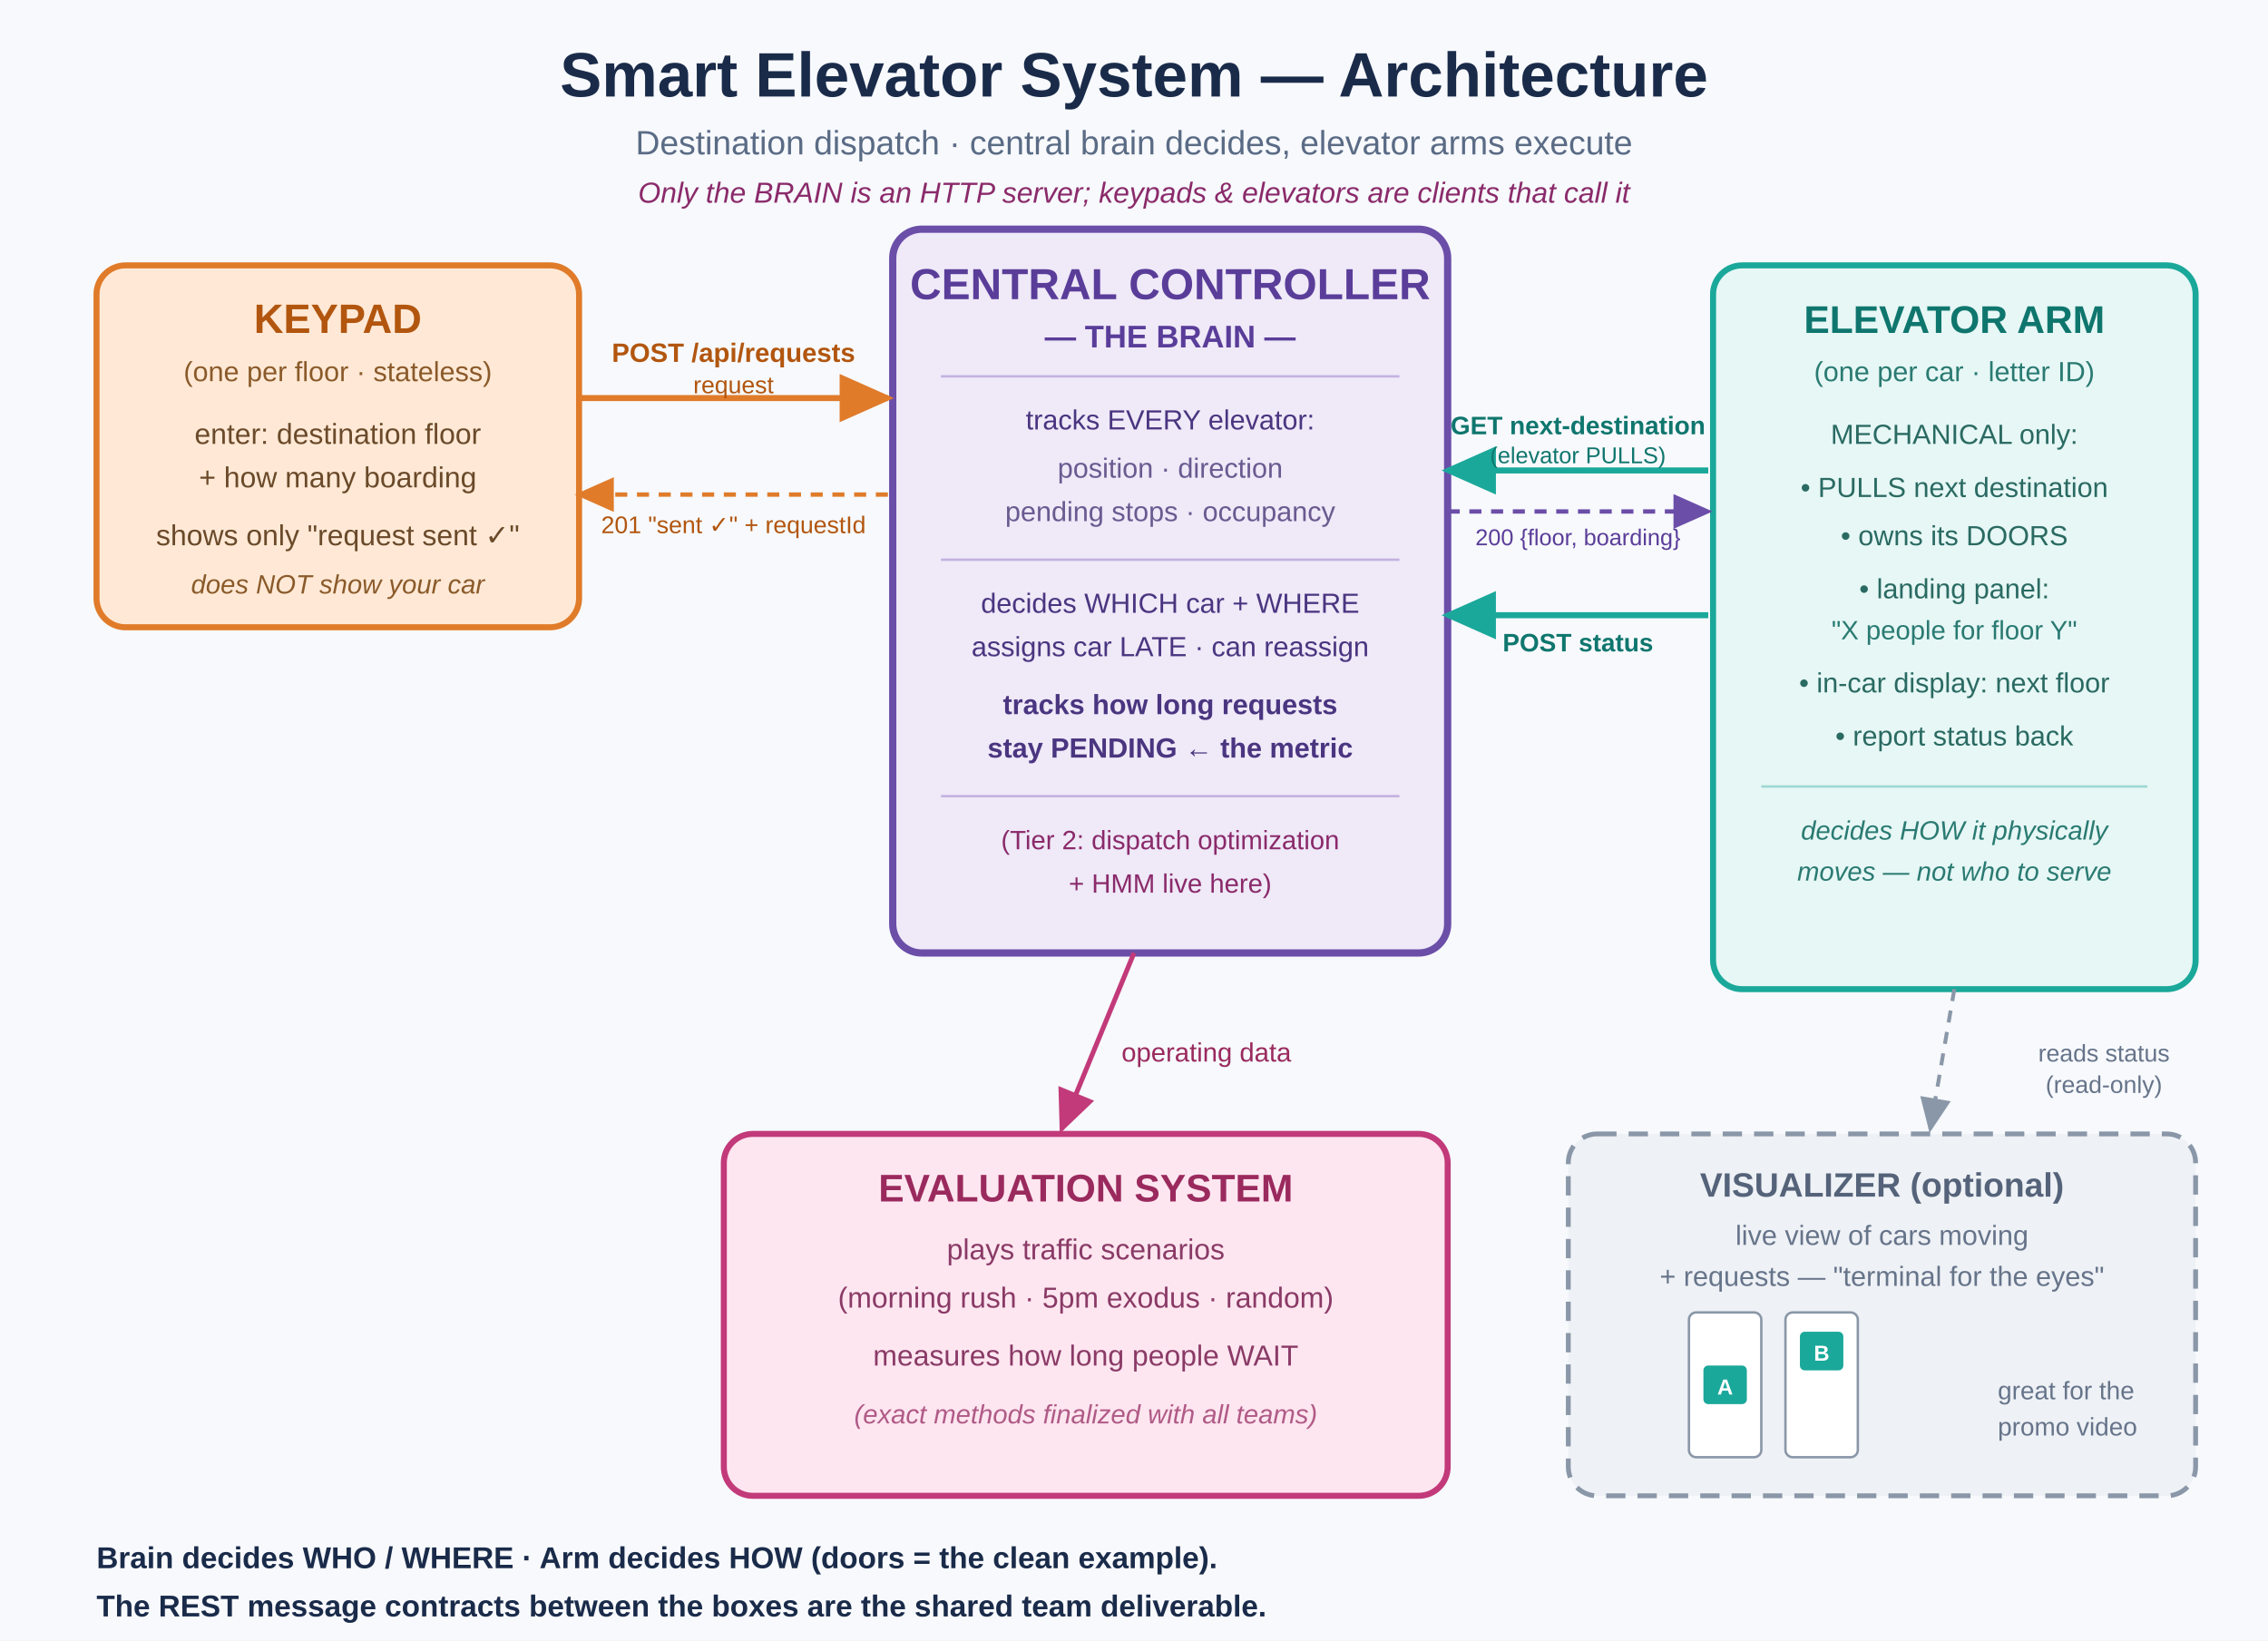
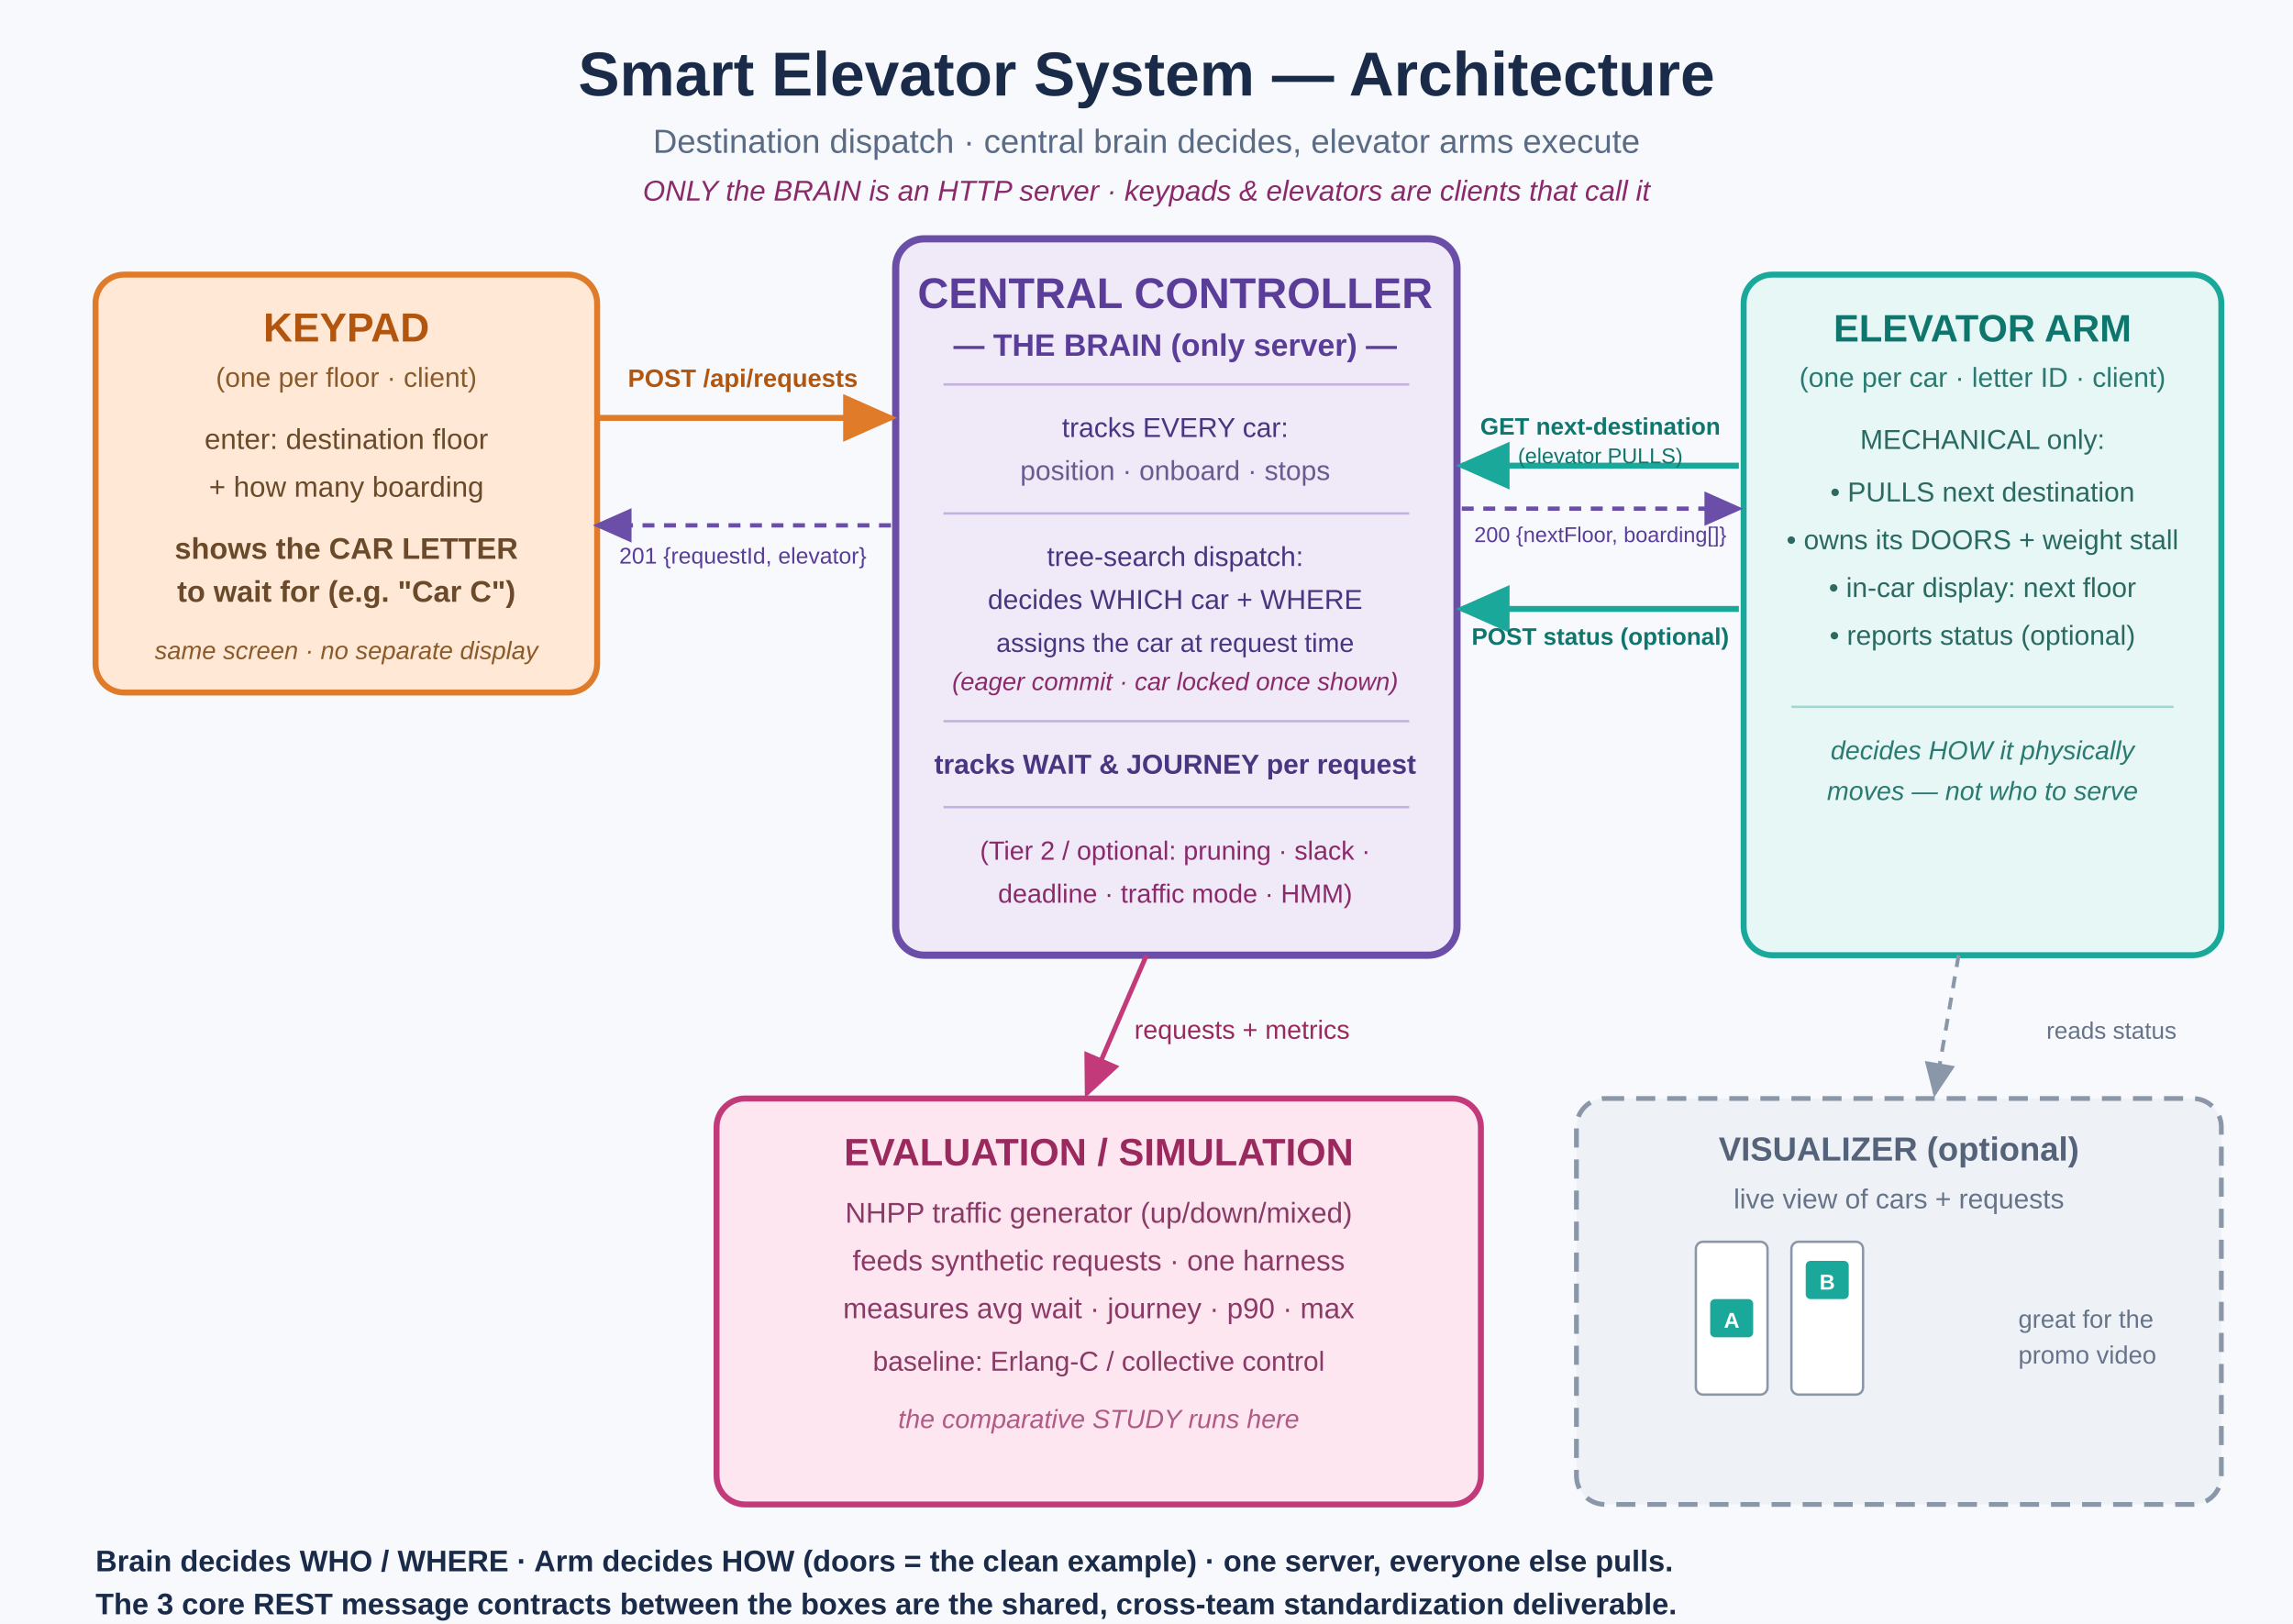
- <svg xmlns="http://www.w3.org/2000/svg" viewBox="0 0 940 680" font-family="Segoe UI, Arial, sans-serif">
-   <rect width="940" height="680" fill="#f7f9fc" />
-   <text x="470" y="40" text-anchor="middle" font-size="26" font-weight="700" fill="#1a2b4a">Smart Elevator System — Architecture</text>
-   <text x="470" y="64" text-anchor="middle" font-size="14" fill="#5a6b85">Destination dispatch · central brain decides, elevator arms execute</text>
-   <text x="470" y="84" text-anchor="middle" font-size="12" fill="#8a2a6a" font-style="italic">Only the BRAIN is an HTTP server; keypads &amp; elevators are clients that call it</text>
-   <rect x="40" y="110" width="200" height="150" rx="12" fill="#ffe9d6" stroke="#e07b2a" stroke-width="2.5" />
-   <text x="140" y="138" text-anchor="middle" font-size="17" font-weight="700" fill="#b2560f">KEYPAD</text>
-   <text x="140" y="158" text-anchor="middle" font-size="11.5" fill="#8a5a2a">(one per floor · stateless)</text>
-   <text x="140" y="184" text-anchor="middle" font-size="12" fill="#6a4a2a">enter: destination floor</text>
-   <text x="140" y="202" text-anchor="middle" font-size="12" fill="#6a4a2a">+ how many boarding</text>
-   <text x="140" y="226" text-anchor="middle" font-size="12" fill="#6a4a2a">shows only "request sent ✓"</text>
-   <text x="140" y="246" text-anchor="middle" font-size="11" fill="#8a5a2a" font-style="italic">does NOT show your car</text>
-   <rect x="370" y="95" width="230" height="300" rx="12" fill="#efe9f8" stroke="#6b4ea8" stroke-width="3" />
-   <text x="485" y="124" text-anchor="middle" font-size="18" font-weight="700" fill="#5a3d99">CENTRAL CONTROLLER</text>
-   <text x="485" y="144" text-anchor="middle" font-size="13" font-weight="700" fill="#5a3d99">— THE BRAIN —</text>
-   <line x1="390" y1="156" x2="580" y2="156" stroke="#c3b2e0" stroke-width="1" />
-   <text x="485" y="178" text-anchor="middle" font-size="11.5" fill="#4a3580">tracks EVERY elevator:</text>
-   <text x="485" y="198" text-anchor="middle" font-size="11.5" fill="#6a5a90">position · direction</text>
-   <text x="485" y="216" text-anchor="middle" font-size="11.5" fill="#6a5a90">pending stops · occupancy</text>
-   <line x1="390" y1="232" x2="580" y2="232" stroke="#c3b2e0" stroke-width="1" />
-   <text x="485" y="254" text-anchor="middle" font-size="11.5" fill="#4a3580">decides WHICH car + WHERE</text>
-   <text x="485" y="272" text-anchor="middle" font-size="11.5" fill="#4a3580">assigns car LATE · can reassign</text>
-   <text x="485" y="296" text-anchor="middle" font-size="11.5" fill="#4a3580" font-weight="700">tracks how long requests</text>
-   <text x="485" y="314" text-anchor="middle" font-size="11.5" fill="#4a3580" font-weight="700">stay PENDING  ← the metric</text>
-   <line x1="390" y1="330" x2="580" y2="330" stroke="#c3b2e0" stroke-width="1" />
-   <text x="485" y="352" text-anchor="middle" font-size="11" fill="#8a2a6a">(Tier 2: dispatch optimization</text>
-   <text x="485" y="370" text-anchor="middle" font-size="11" fill="#8a2a6a">+ HMM live here)</text>
-   <rect x="710" y="110" width="200" height="300" rx="12" fill="#e6f7f5" stroke="#1aa89a" stroke-width="2.5" />
-   <text x="810" y="138" text-anchor="middle" font-size="16" font-weight="700" fill="#0f766e">ELEVATOR ARM</text>
-   <text x="810" y="158" text-anchor="middle" font-size="11.5" fill="#2a7a72">(one per car · letter ID)</text>
-   <text x="810" y="184" text-anchor="middle" font-size="11.5" fill="#2a6a62">MECHANICAL only:</text>
-   <text x="810" y="206" text-anchor="middle" font-size="11.5" fill="#2a6a62">• PULLS next destination</text>
-   <text x="810" y="226" text-anchor="middle" font-size="11.5" fill="#2a6a62">• owns its DOORS</text>
-   <text x="810" y="248" text-anchor="middle" font-size="11.5" fill="#2a6a62">• landing panel:</text>
-   <text x="810" y="265" text-anchor="middle" font-size="11" fill="#2a7a72">"X people for floor Y"</text>
-   <text x="810" y="287" text-anchor="middle" font-size="11.5" fill="#2a6a62">• in-car display: next floor</text>
-   <text x="810" y="309" text-anchor="middle" font-size="11.5" fill="#2a6a62">• report status back</text>
-   <line x1="730" y1="326" x2="890" y2="326" stroke="#9fd8d1" stroke-width="1" />
-   <text x="810" y="348" text-anchor="middle" font-size="11" fill="#2a7a72" font-style="italic">decides HOW it physically</text>
-   <text x="810" y="365" text-anchor="middle" font-size="11" fill="#2a7a72" font-style="italic">moves — not who to serve</text>
-   <line x1="240" y1="165" x2="368" y2="165" stroke="#e07b2a" stroke-width="2.5" marker-end="url(#oArrow)" />
-   <text x="304" y="150" text-anchor="middle" font-size="11" fill="#b2560f" font-weight="700">POST /api/requests</text>
-   <text x="304" y="163" text-anchor="middle" font-size="10" fill="#b2560f">request</text>
-   <line x1="368" y1="205" x2="240" y2="205" stroke="#e07b2a" stroke-width="1.8" stroke-dasharray="5 4" marker-end="url(#oArrowBack)" />
-   <text x="304" y="221" text-anchor="middle" font-size="10" fill="#b2560f">201 "sent ✓" + requestId</text>
-   <line x1="708" y1="195" x2="600" y2="195" stroke="#1aa89a" stroke-width="2.5" marker-end="url(#tArrowBack)" />
-   <text x="654" y="180" text-anchor="middle" font-size="10.5" fill="#0f766e" font-weight="700">GET next-destination</text>
-   <text x="654" y="192" text-anchor="middle" font-size="9.5" fill="#0f766e">(elevator PULLS)</text>
-   <line x1="600" y1="212" x2="708" y2="212" stroke="#6b4ea8" stroke-width="1.8" stroke-dasharray="5 4" marker-end="url(#pArrow)" />
-   <text x="654" y="226" text-anchor="middle" font-size="9.5" fill="#5a3d99">200 {floor, boarding}</text>
-   <line x1="708" y1="255" x2="600" y2="255" stroke="#1aa89a" stroke-width="2.5" marker-end="url(#tArrowBack)" />
-   <text x="654" y="270" text-anchor="middle" font-size="10.5" fill="#0f766e" font-weight="700">POST status</text>
-   <rect x="300" y="470" width="300" height="150" rx="12" fill="#fde6f0" stroke="#c23a7a" stroke-width="2.5" />
-   <text x="450" y="498" text-anchor="middle" font-size="16" font-weight="700" fill="#9a2a5e">EVALUATION SYSTEM</text>
-   <text x="450" y="522" text-anchor="middle" font-size="12" fill="#8a3a66">plays traffic scenarios</text>
-   <text x="450" y="542" text-anchor="middle" font-size="12" fill="#8a3a66">(morning rush · 5pm exodus · random)</text>
-   <text x="450" y="566" text-anchor="middle" font-size="12" fill="#8a3a66">measures how long people WAIT</text>
-   <text x="450" y="590" text-anchor="middle" font-size="11" fill="#b05a86" font-style="italic">(exact methods finalized with all teams)</text>
-   <line x1="470" y1="395" x2="440" y2="468" stroke="#c23a7a" stroke-width="2" marker-end="url(#eArrow)" />
-   <text x="500" y="440" text-anchor="middle" font-size="11" fill="#9a2a5e">operating data</text>
-   <rect x="650" y="470" width="260" height="150" rx="12" fill="#eef1f5" stroke="#8a97a8" stroke-width="2" stroke-dasharray="8 5" />
-   <text x="780" y="496" text-anchor="middle" font-size="14" font-weight="700" fill="#55637a">VISUALIZER (optional)</text>
-   <text x="780" y="516" text-anchor="middle" font-size="11.5" fill="#66748a">live view of cars moving</text>
-   <text x="780" y="533" text-anchor="middle" font-size="11.5" fill="#66748a">+ requests — "terminal for the eyes"</text>
-   <rect x="700" y="544" width="30" height="60" rx="3" fill="#ffffff" stroke="#8a97a8" />
-   <rect x="740" y="544" width="30" height="60" rx="3" fill="#ffffff" stroke="#8a97a8" />
-   <rect x="706" y="566" width="18" height="16" rx="2" fill="#1aa89a" />
-   <text x="715" y="578" text-anchor="middle" font-size="9" fill="#fff" font-weight="700">A</text>
-   <rect x="746" y="552" width="18" height="16" rx="2" fill="#1aa89a" />
-   <text x="755" y="564" text-anchor="middle" font-size="9" fill="#fff" font-weight="700">B</text>
-   <text x="828" y="580" font-size="10.5" fill="#66748a">great for the</text>
-   <text x="828" y="595" font-size="10.5" fill="#66748a">promo video</text>
-   <line x1="810" y1="410" x2="800" y2="468" stroke="#8a97a8" stroke-width="1.6" stroke-dasharray="5 4" marker-end="url(#vArrow)" />
-   <text x="872" y="440" text-anchor="middle" font-size="10" fill="#66748a">reads status</text>
-   <text x="872" y="453" text-anchor="middle" font-size="10" fill="#66748a">(read-only)</text>
-   <text x="40" y="650" font-size="12.5" font-weight="700" fill="#1a2b4a">Brain decides WHO / WHERE · Arm decides HOW (doors = the clean example).</text>
-   <text x="40" y="670" font-size="12.5" font-weight="700" fill="#1a2b4a">The REST message contracts between the boxes are the shared team deliverable.</text>
+ <svg xmlns="http://www.w3.org/2000/svg" viewBox="0 0 960 680" font-family="Segoe UI, Arial, sans-serif">
+   <rect width="960" height="680" fill="#f7f9fc" />
+   <text x="480" y="40" text-anchor="middle" font-size="26" font-weight="700" fill="#1a2b4a">Smart Elevator System — Architecture</text>
+   <text x="480" y="64" text-anchor="middle" font-size="14" fill="#5a6b85">Destination dispatch · central brain decides, elevator arms execute</text>
+   <text x="480" y="84" text-anchor="middle" font-size="12" fill="#8a2a6a" font-style="italic">ONLY the BRAIN is an HTTP server · keypads &amp; elevators are clients that call it</text>
+   <rect x="40" y="115" width="210" height="175" rx="12" fill="#ffe9d6" stroke="#e07b2a" stroke-width="2.5" />
+   <text x="145" y="143" text-anchor="middle" font-size="17" font-weight="700" fill="#b2560f">KEYPAD</text>
+   <text x="145" y="162" text-anchor="middle" font-size="11.5" fill="#8a5a2a">(one per floor · client)</text>
+   <text x="145" y="188" text-anchor="middle" font-size="12" fill="#6a4a2a">enter: destination floor</text>
+   <text x="145" y="208" text-anchor="middle" font-size="12" fill="#6a4a2a">+ how many boarding</text>
+   <text x="145" y="234" text-anchor="middle" font-size="12.5" fill="#6a4a2a" font-weight="700">shows the CAR LETTER</text>
+   <text x="145" y="252" text-anchor="middle" font-size="12.5" fill="#6a4a2a" font-weight="700">to wait for  (e.g. "Car C")</text>
+   <text x="145" y="276" text-anchor="middle" font-size="10.5" fill="#8a5a2a" font-style="italic">same screen · no separate display</text>
+   <rect x="375" y="100" width="235" height="300" rx="12" fill="#efe9f8" stroke="#6b4ea8" stroke-width="3" />
+   <text x="492" y="129" text-anchor="middle" font-size="18" font-weight="700" fill="#5a3d99">CENTRAL CONTROLLER</text>
+   <text x="492" y="149" text-anchor="middle" font-size="13" font-weight="700" fill="#5a3d99">— THE BRAIN (only server) —</text>
+   <line x1="395" y1="161" x2="590" y2="161" stroke="#c3b2e0" stroke-width="1" />
+   <text x="492" y="183" text-anchor="middle" font-size="11.5" fill="#4a3580">tracks EVERY car:</text>
+   <text x="492" y="201" text-anchor="middle" font-size="11.5" fill="#6a5a90">position · onboard · stops</text>
+   <line x1="395" y1="215" x2="590" y2="215" stroke="#c3b2e0" stroke-width="1" />
+   <text x="492" y="237" text-anchor="middle" font-size="11.5" fill="#4a3580">tree-search dispatch:</text>
+   <text x="492" y="255" text-anchor="middle" font-size="11.5" fill="#4a3580">decides WHICH car + WHERE</text>
+   <text x="492" y="273" text-anchor="middle" font-size="11" fill="#4a3580">assigns the car at request time</text>
+   <text x="492" y="289" text-anchor="middle" font-size="10.5" fill="#8a2a6a" font-style="italic">(eager commit · car locked once shown)</text>
+   <line x1="395" y1="302" x2="590" y2="302" stroke="#c3b2e0" stroke-width="1" />
+   <text x="492" y="324" text-anchor="middle" font-size="11.5" fill="#4a3580" font-weight="700">tracks WAIT &amp; JOURNEY per request</text>
+   <line x1="395" y1="338" x2="590" y2="338" stroke="#c3b2e0" stroke-width="1" />
+   <text x="492" y="360" text-anchor="middle" font-size="11" fill="#8a2a6a">(Tier 2 / optional: pruning · slack ·</text>
+   <text x="492" y="378" text-anchor="middle" font-size="11" fill="#8a2a6a">deadline · traffic mode · HMM)</text>
+   <rect x="730" y="115" width="200" height="285" rx="12" fill="#e6f7f5" stroke="#1aa89a" stroke-width="2.5" />
+   <text x="830" y="143" text-anchor="middle" font-size="16" font-weight="700" fill="#0f766e">ELEVATOR ARM</text>
+   <text x="830" y="162" text-anchor="middle" font-size="11.5" fill="#2a7a72">(one per car · letter ID · client)</text>
+   <text x="830" y="188" text-anchor="middle" font-size="11.5" fill="#2a6a62">MECHANICAL only:</text>
+   <text x="830" y="210" text-anchor="middle" font-size="11.5" fill="#2a6a62">• PULLS next destination</text>
+   <text x="830" y="230" text-anchor="middle" font-size="11.5" fill="#2a6a62">• owns its DOORS + weight stall</text>
+   <text x="830" y="250" text-anchor="middle" font-size="11.5" fill="#2a6a62">• in-car display: next floor</text>
+   <text x="830" y="270" text-anchor="middle" font-size="11.5" fill="#2a6a62">• reports status (optional)</text>
+   <line x1="750" y1="296" x2="910" y2="296" stroke="#9fd8d1" stroke-width="1" />
+   <text x="830" y="318" text-anchor="middle" font-size="11" fill="#2a7a72" font-style="italic">decides HOW it physically</text>
+   <text x="830" y="335" text-anchor="middle" font-size="11" fill="#2a7a72" font-style="italic">moves — not who to serve</text>
+   <line x1="250" y1="175" x2="373" y2="175" stroke="#e07b2a" stroke-width="2.5" marker-end="url(#oArrow)" />
+   <text x="311" y="162" text-anchor="middle" font-size="10.5" fill="#b2560f" font-weight="700">POST /api/requests</text>
+   <line x1="373" y1="220" x2="250" y2="220" stroke="#6b4ea8" stroke-width="1.8" stroke-dasharray="5 4" marker-end="url(#oArrowBack)" />
+   <text x="311" y="236" text-anchor="middle" font-size="9.5" fill="#5a3d99">201 {requestId, elevator}</text>
+   <line x1="728" y1="195" x2="612" y2="195" stroke="#1aa89a" stroke-width="2.5" marker-end="url(#tArrowBack)" />
+   <text x="670" y="182" text-anchor="middle" font-size="10" fill="#0f766e" font-weight="700">GET next-destination</text>
+   <text x="670" y="194" text-anchor="middle" font-size="9" fill="#0f766e">(elevator PULLS)</text>
+   <line x1="612" y1="213" x2="728" y2="213" stroke="#6b4ea8" stroke-width="1.8" stroke-dasharray="5 4" marker-end="url(#pArrow)" />
+   <text x="670" y="227" text-anchor="middle" font-size="9" fill="#5a3d99">200 {nextFloor, boarding[]}</text>
+   <line x1="728" y1="255" x2="612" y2="255" stroke="#1aa89a" stroke-width="2.5" marker-end="url(#tArrowBack)" />
+   <text x="670" y="270" text-anchor="middle" font-size="10" fill="#0f766e" font-weight="700">POST status (optional)</text>
+   <rect x="300" y="460" width="320" height="170" rx="12" fill="#fde6f0" stroke="#c23a7a" stroke-width="2.5" />
+   <text x="460" y="488" text-anchor="middle" font-size="16" font-weight="700" fill="#9a2a5e">EVALUATION / SIMULATION</text>
+   <text x="460" y="512" text-anchor="middle" font-size="12" fill="#8a3a66">NHPP traffic generator (up/down/mixed)</text>
+   <text x="460" y="532" text-anchor="middle" font-size="12" fill="#8a3a66">feeds synthetic requests · one harness</text>
+   <text x="460" y="552" text-anchor="middle" font-size="12" fill="#8a3a66">measures avg wait · journey · p90 · max</text>
+   <text x="460" y="574" text-anchor="middle" font-size="11.5" fill="#8a3a66">baseline: Erlang-C / collective control</text>
+   <text x="460" y="598" text-anchor="middle" font-size="11" fill="#b05a86" font-style="italic">the comparative STUDY runs here</text>
+   <line x1="480" y1="400" x2="455" y2="458" stroke="#c23a7a" stroke-width="2" marker-end="url(#eArrow)" />
+   <text x="520" y="435" text-anchor="middle" font-size="11" fill="#9a2a5e">requests + metrics</text>
+   <rect x="660" y="460" width="270" height="170" rx="12" fill="#eef1f5" stroke="#8a97a8" stroke-width="2" stroke-dasharray="8 5" />
+   <text x="795" y="486" text-anchor="middle" font-size="14" font-weight="700" fill="#55637a">VISUALIZER (optional)</text>
+   <text x="795" y="506" text-anchor="middle" font-size="11.5" fill="#66748a">live view of cars + requests</text>
+   <rect x="710" y="520" width="30" height="64" rx="3" fill="#ffffff" stroke="#8a97a8" />
+   <rect x="750" y="520" width="30" height="64" rx="3" fill="#ffffff" stroke="#8a97a8" />
+   <rect x="716" y="544" width="18" height="16" rx="2" fill="#1aa89a" />
+   <text x="725" y="556" text-anchor="middle" font-size="9" fill="#fff" font-weight="700">A</text>
+   <rect x="756" y="528" width="18" height="16" rx="2" fill="#1aa89a" />
+   <text x="765" y="540" text-anchor="middle" font-size="9" fill="#fff" font-weight="700">B</text>
+   <text x="845" y="556" font-size="10.5" fill="#66748a">great for the</text>
+   <text x="845" y="571" font-size="10.5" fill="#66748a">promo video</text>
+   <line x1="820" y1="400" x2="810" y2="458" stroke="#8a97a8" stroke-width="1.6" stroke-dasharray="5 4" marker-end="url(#vArrow)" />
+   <text x="884" y="435" text-anchor="middle" font-size="10" fill="#66748a">reads status</text>
+   <text x="40" y="658" font-size="12.5" font-weight="700" fill="#1a2b4a">Brain decides WHO / WHERE · Arm decides HOW (doors = the clean example) · one server, everyone else pulls.</text>
+   <text x="40" y="676" font-size="12.5" font-weight="700" fill="#1a2b4a">The 3 core REST message contracts between the boxes are the shared, cross-team standardization deliverable.</text>
  <defs>
    <marker id="oArrow" markerWidth="10" markerHeight="10" refX="8" refY="4" orient="auto">
      <path d="M0,0 L9,4 L0,8 Z" fill="#e07b2a" />
    </marker>
    <marker id="oArrowBack" markerWidth="10" markerHeight="10" refX="8" refY="4" orient="auto">
-       <path d="M0,0 L9,4 L0,8 Z" fill="#e07b2a" />
+       <path d="M0,0 L9,4 L0,8 Z" fill="#6b4ea8" />
    </marker>
    <marker id="pArrow" markerWidth="10" markerHeight="10" refX="8" refY="4" orient="auto">
      <path d="M0,0 L9,4 L0,8 Z" fill="#6b4ea8" />
    </marker>
    <marker id="tArrowBack" markerWidth="10" markerHeight="10" refX="8" refY="4" orient="auto">
      <path d="M0,0 L9,4 L0,8 Z" fill="#1aa89a" />
    </marker>
    <marker id="eArrow" markerWidth="10" markerHeight="10" refX="8" refY="4" orient="auto">
      <path d="M0,0 L9,4 L0,8 Z" fill="#c23a7a" />
    </marker>
    <marker id="vArrow" markerWidth="10" markerHeight="10" refX="8" refY="4" orient="auto">
      <path d="M0,0 L9,4 L0,8 Z" fill="#8a97a8" />
    </marker>
  </defs>
</svg>
